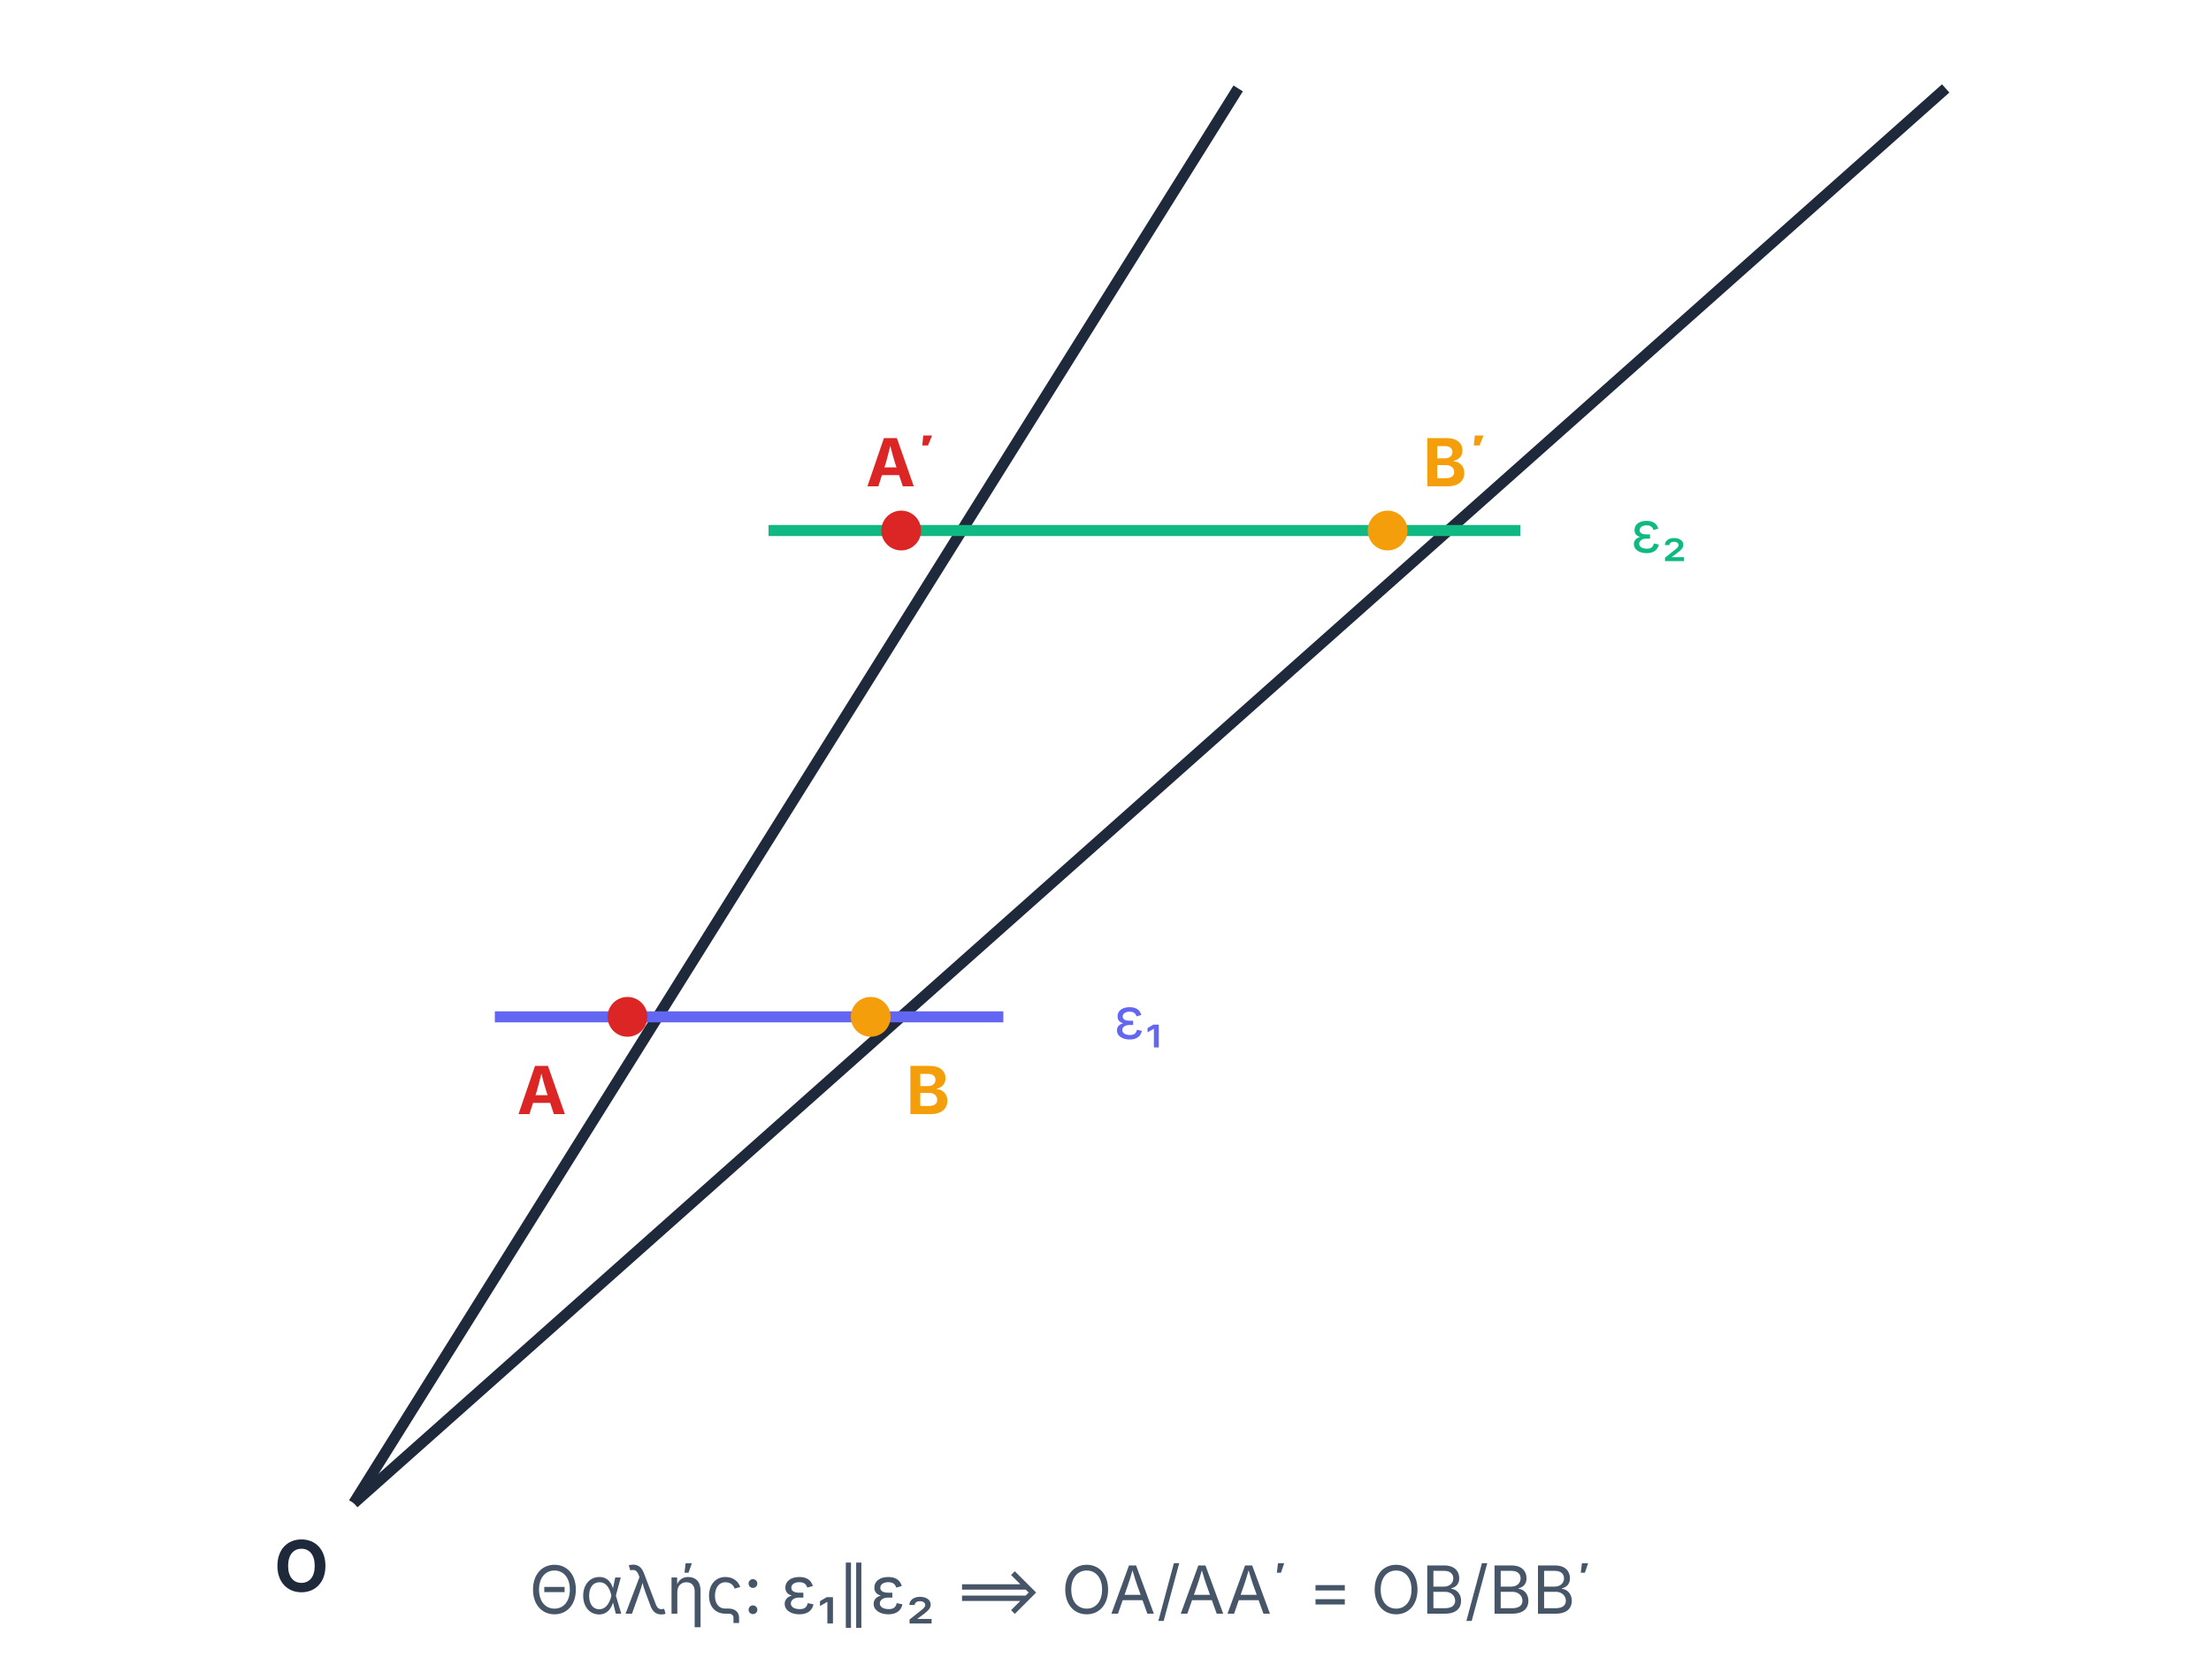
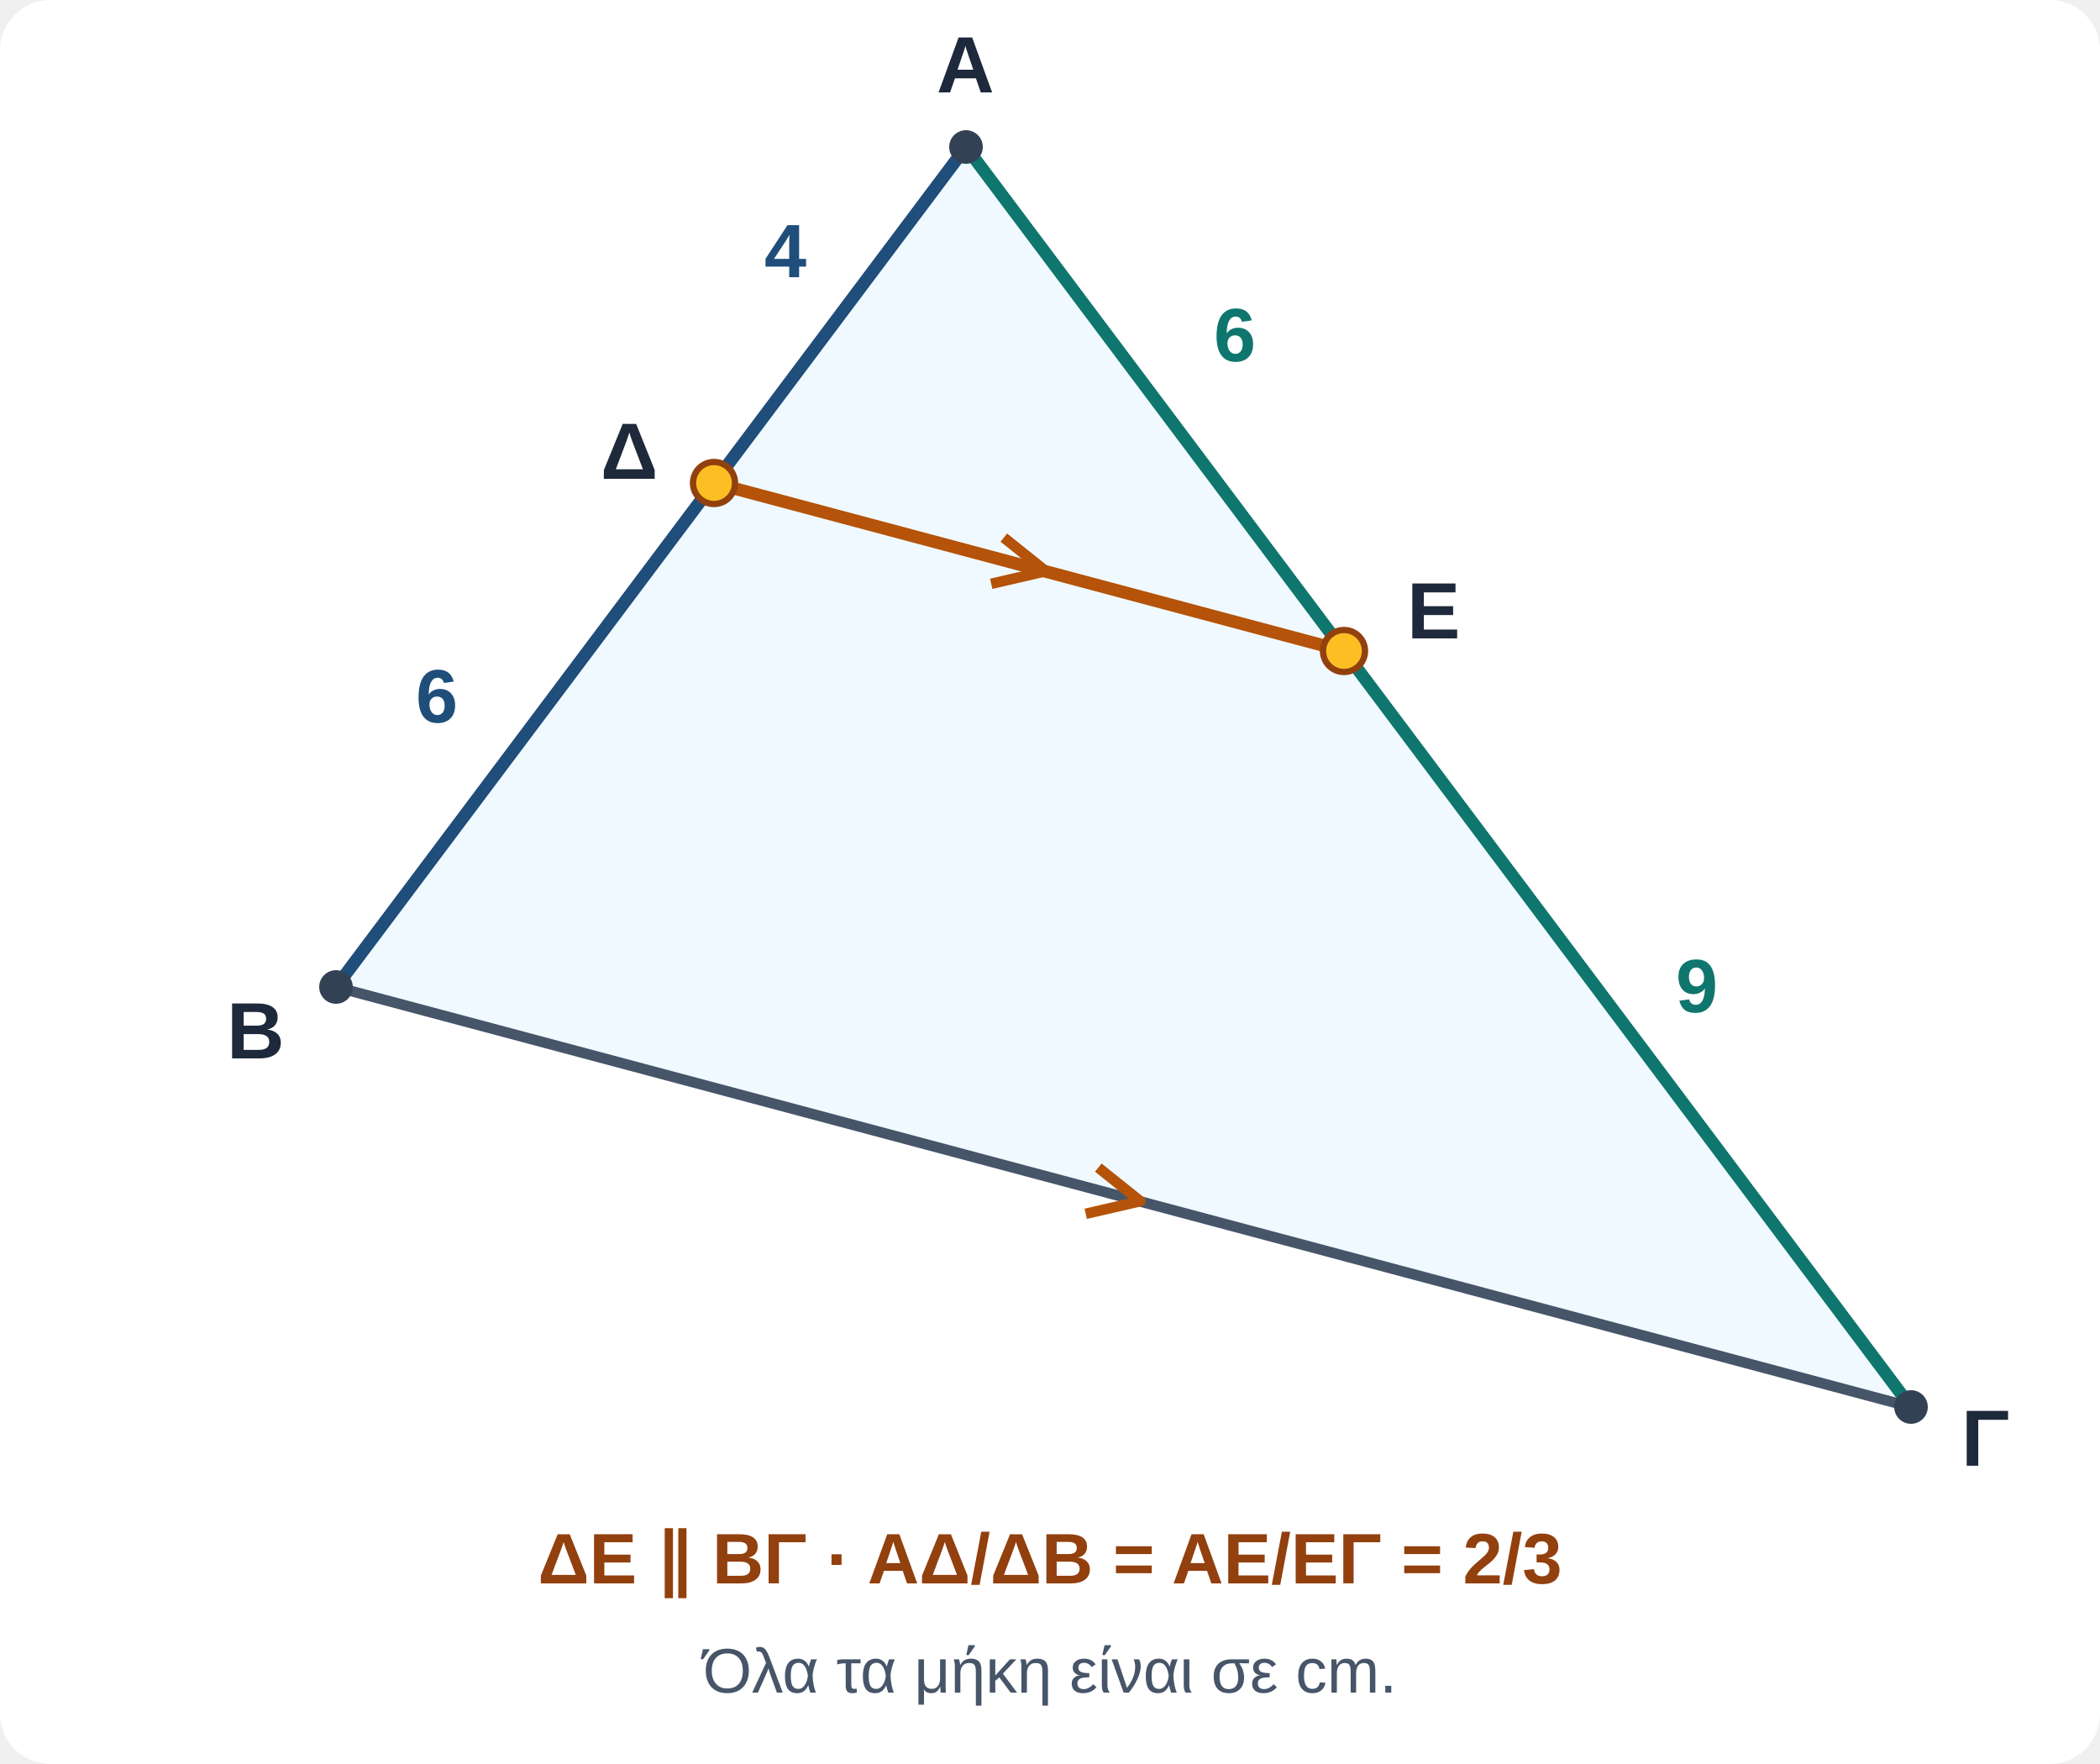
- <svg xmlns="http://www.w3.org/2000/svg" viewBox="0 0 500 380" font-family="Inter, system-ui, sans-serif">
-   <rect width="500" height="380" fill="#ffffff" />
-   <line x1="80" y1="340" x2="280" y2="20" stroke="#1e293b" stroke-width="2.5" />
-   <line x1="80" y1="340" x2="440" y2="20" stroke="#1e293b" stroke-width="2.5" />
-   <text x="62" y="360" font-size="16" fill="#1e293b" font-weight="700">Ο</text>
-   <line x1="111.9" y1="230" x2="226.9" y2="230" stroke="#6366f1" stroke-width="2.5" />
-   <line x1="173.8" y1="120" x2="343.8" y2="120" stroke="#10b981" stroke-width="2.5" />
-   <circle cx="141.9" cy="230" r="4.5" fill="#dc2626" />
-   <circle cx="203.8" cy="120" r="4.5" fill="#dc2626" />
-   <circle cx="196.9" cy="230" r="4.5" fill="#f59e0b" />
-   <circle cx="313.8" cy="120" r="4.5" fill="#f59e0b" />
-   <text x="116.9" y="252" font-size="15" fill="#dc2626" font-weight="700">Α</text>
-   <text x="195.8" y="110" font-size="15" fill="#dc2626" font-weight="700">Α΄</text>
-   <text x="204.9" y="252" font-size="15" fill="#f59e0b" font-weight="700">Β</text>
-   <text x="321.8" y="110" font-size="15" fill="#f59e0b" font-weight="700">Β΄</text>
-   <text x="251.9" y="235" font-size="13" fill="#6366f1">ε₁</text>
-   <text x="368.8" y="125" font-size="13" fill="#10b981">ε₂</text>
-   <text x="240" y="365" font-size="15" fill="#475569" text-anchor="middle">Θαλής: ε₁∥ε₂ ⟹ ΟΑ/ΑΑ΄ = ΟΒ/ΒΒ΄</text>
+ <svg xmlns="http://www.w3.org/2000/svg" viewBox="0 0 500 420" role="img" aria-labelledby="title desc" font-family="Arial, sans-serif">
+   <rect width="500" height="420" rx="12" fill="#ffffff" />
+   <path d="M230 35L80 235L455 335Z" fill="#f0f9ff" stroke="#475569" stroke-width="2.5" />
+   <path d="M230 35L80 235" stroke="#1f4e7b" stroke-width="3" />
+   <path d="M230 35L455 335" stroke="#0f766e" stroke-width="3" />
+   <path d="M170 115L320 155" stroke="#b45309" stroke-width="3" />
+   <g stroke="#b45309" fill="none" stroke-width="2.5" stroke-linejoin="round">
+     <path d="M239 128L249 136L236 139" />
+     <path d="M261.5 278L271.5 286L258.5 289" />
+   </g>
+   <g fill="#334155">
+     <circle cx="230" cy="35" r="4" />
+     <circle cx="80" cy="235" r="4" />
+     <circle cx="455" cy="335" r="4" />
+   </g>
+   <g fill="#fbbf24" stroke="#92400e" stroke-width="1.5">
+     <circle cx="170" cy="115" r="5" />
+     <circle cx="320" cy="155" r="5" />
+   </g>
+   <g font-size="19" font-weight="700" fill="#1e293b">
+     <text x="223" y="22">Α</text>
+     <text x="54" y="252">Β</text>
+     <text x="467" y="349">Γ</text>
+     <text x="143" y="114">Δ</text>
+     <text x="335" y="152">Ε</text>
+   </g>
+   <g font-size="18" font-weight="700" fill="#1f4e7b">
+     <text x="182" y="66">4</text>
+     <text x="99" y="172">6</text>
+   </g>
+   <g font-size="18" font-weight="700" fill="#0f766e">
+     <text x="289" y="86">6</text>
+     <text x="399" y="241">9</text>
+   </g>
+   <text x="250" y="377" font-size="17" font-weight="700" text-anchor="middle" fill="#92400e">ΔΕ ∥ ΒΓ  ·  ΑΔ/ΔΒ = ΑΕ/ΕΓ = 2/3</text>
+   <text x="250" y="403" font-size="15" text-anchor="middle" fill="#475569">Όλα τα μήκη είναι σε cm.</text>
</svg>
